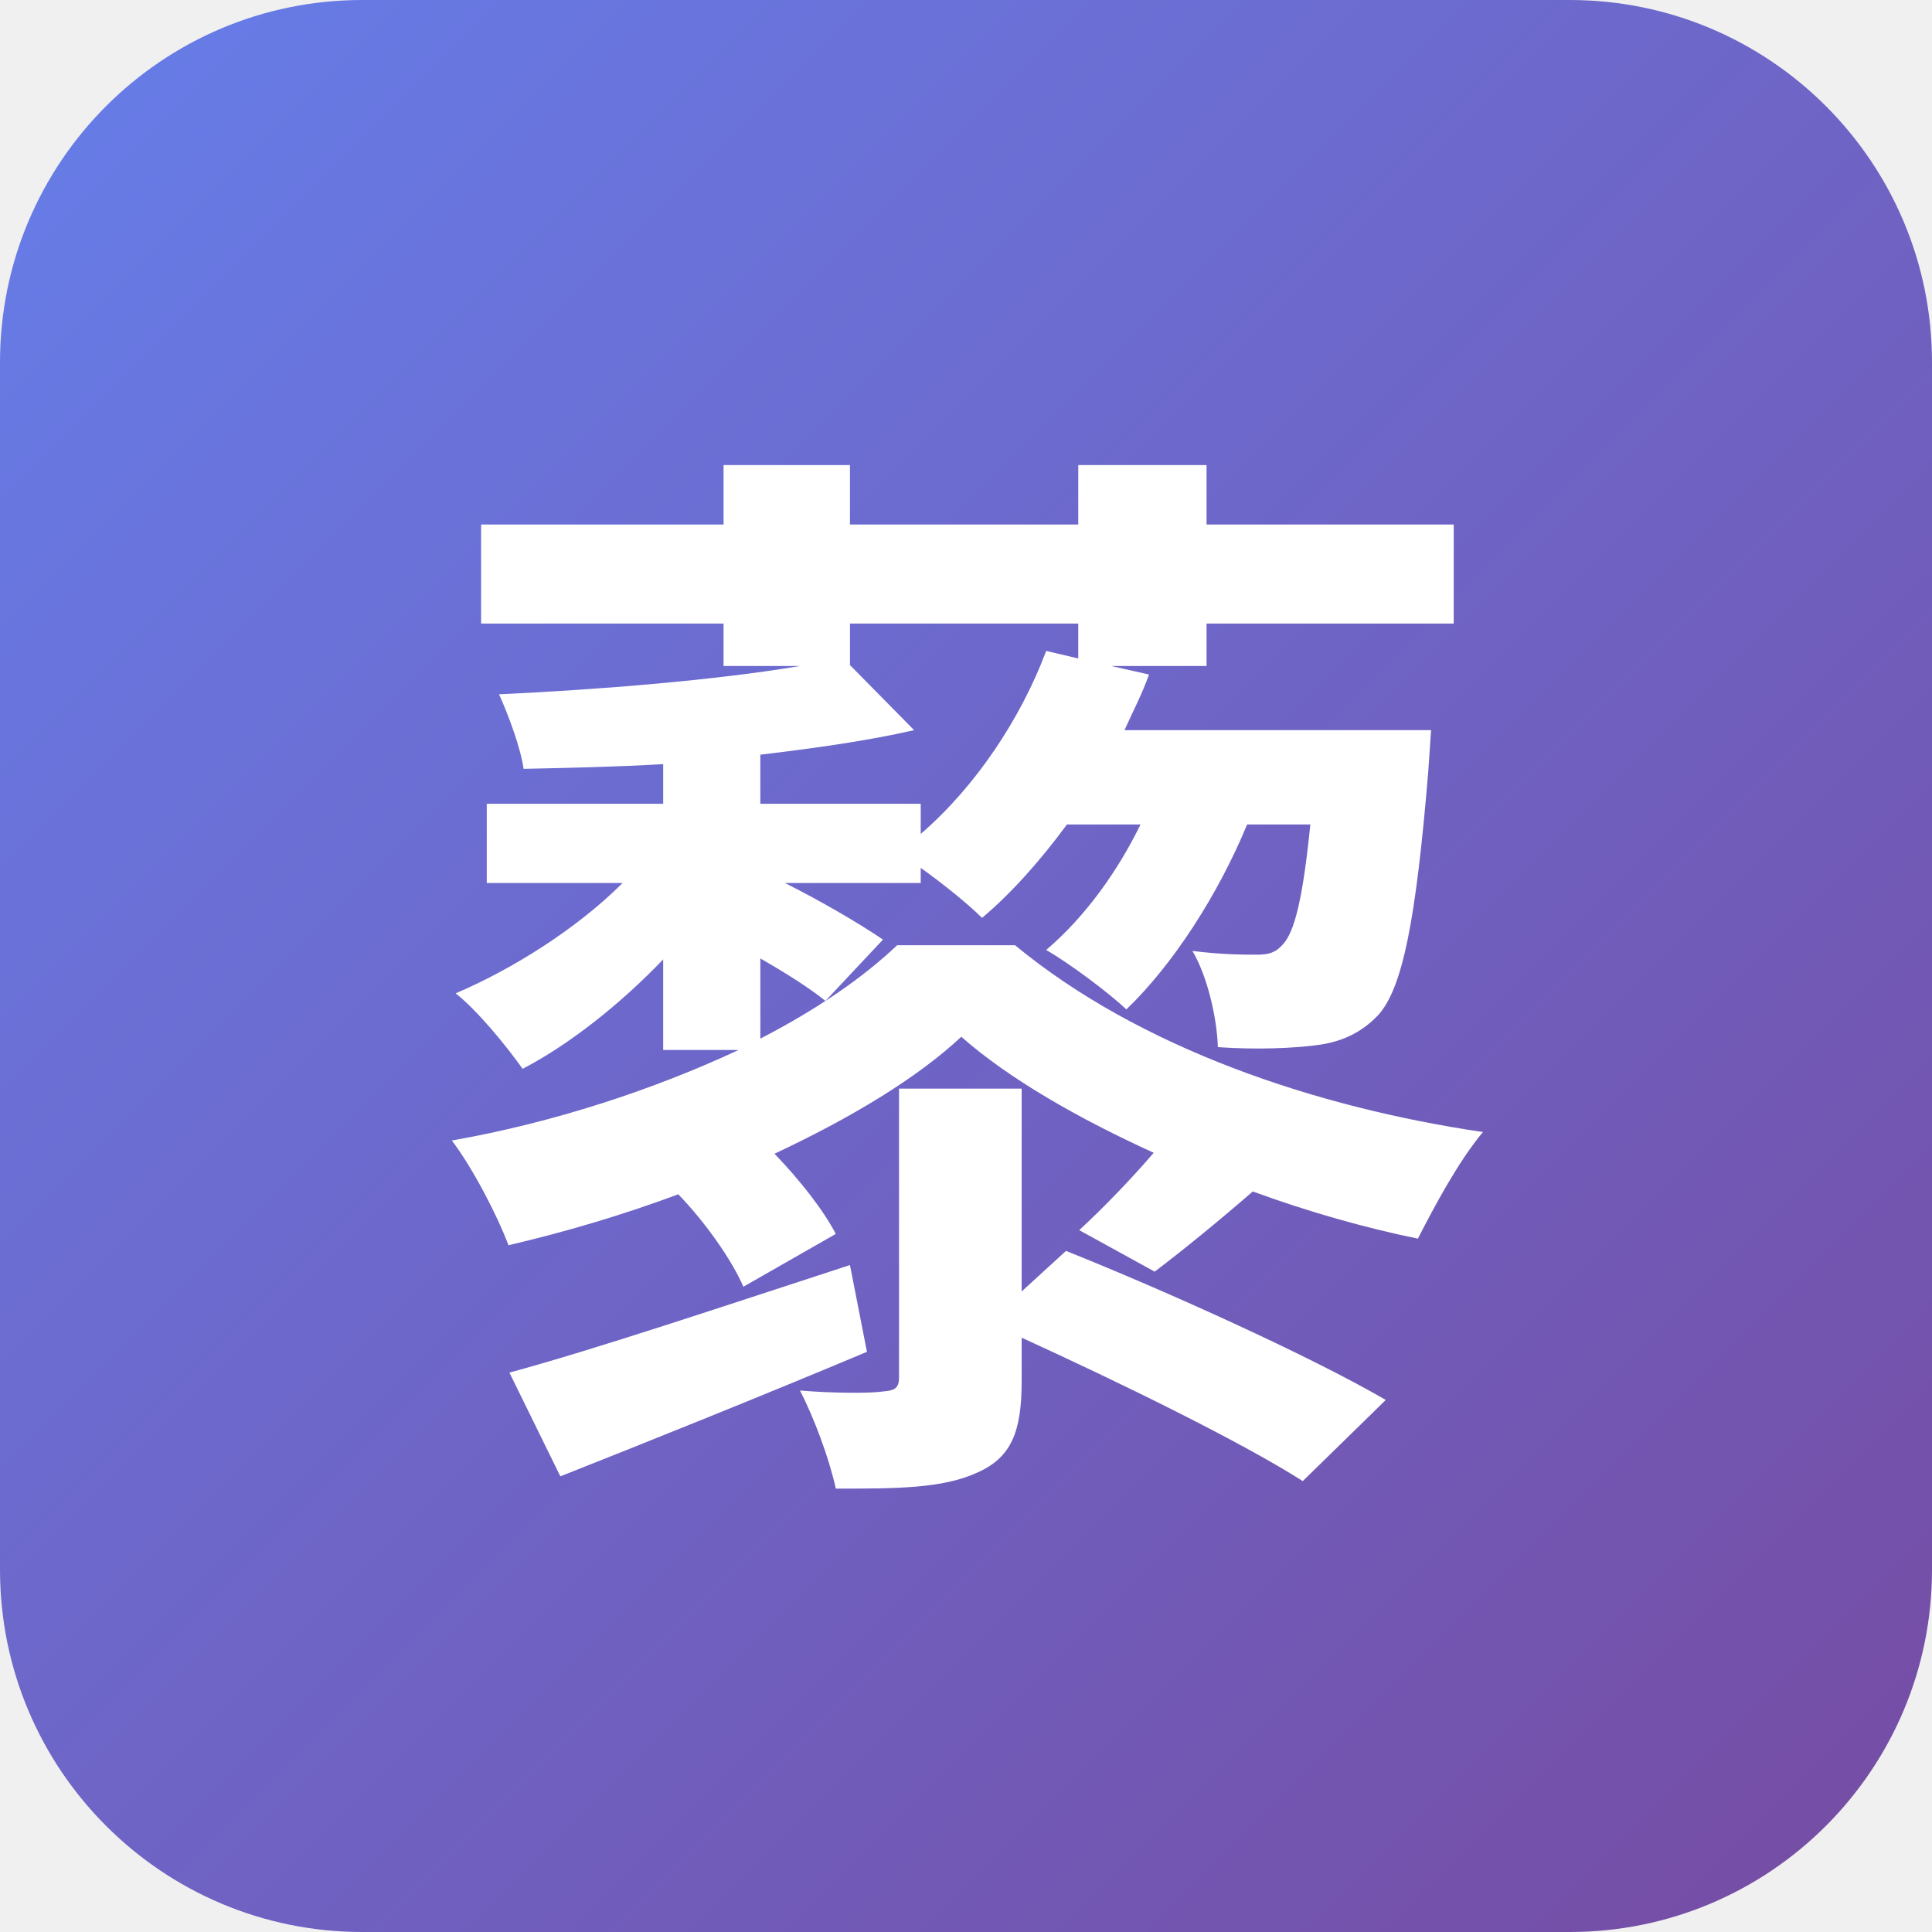
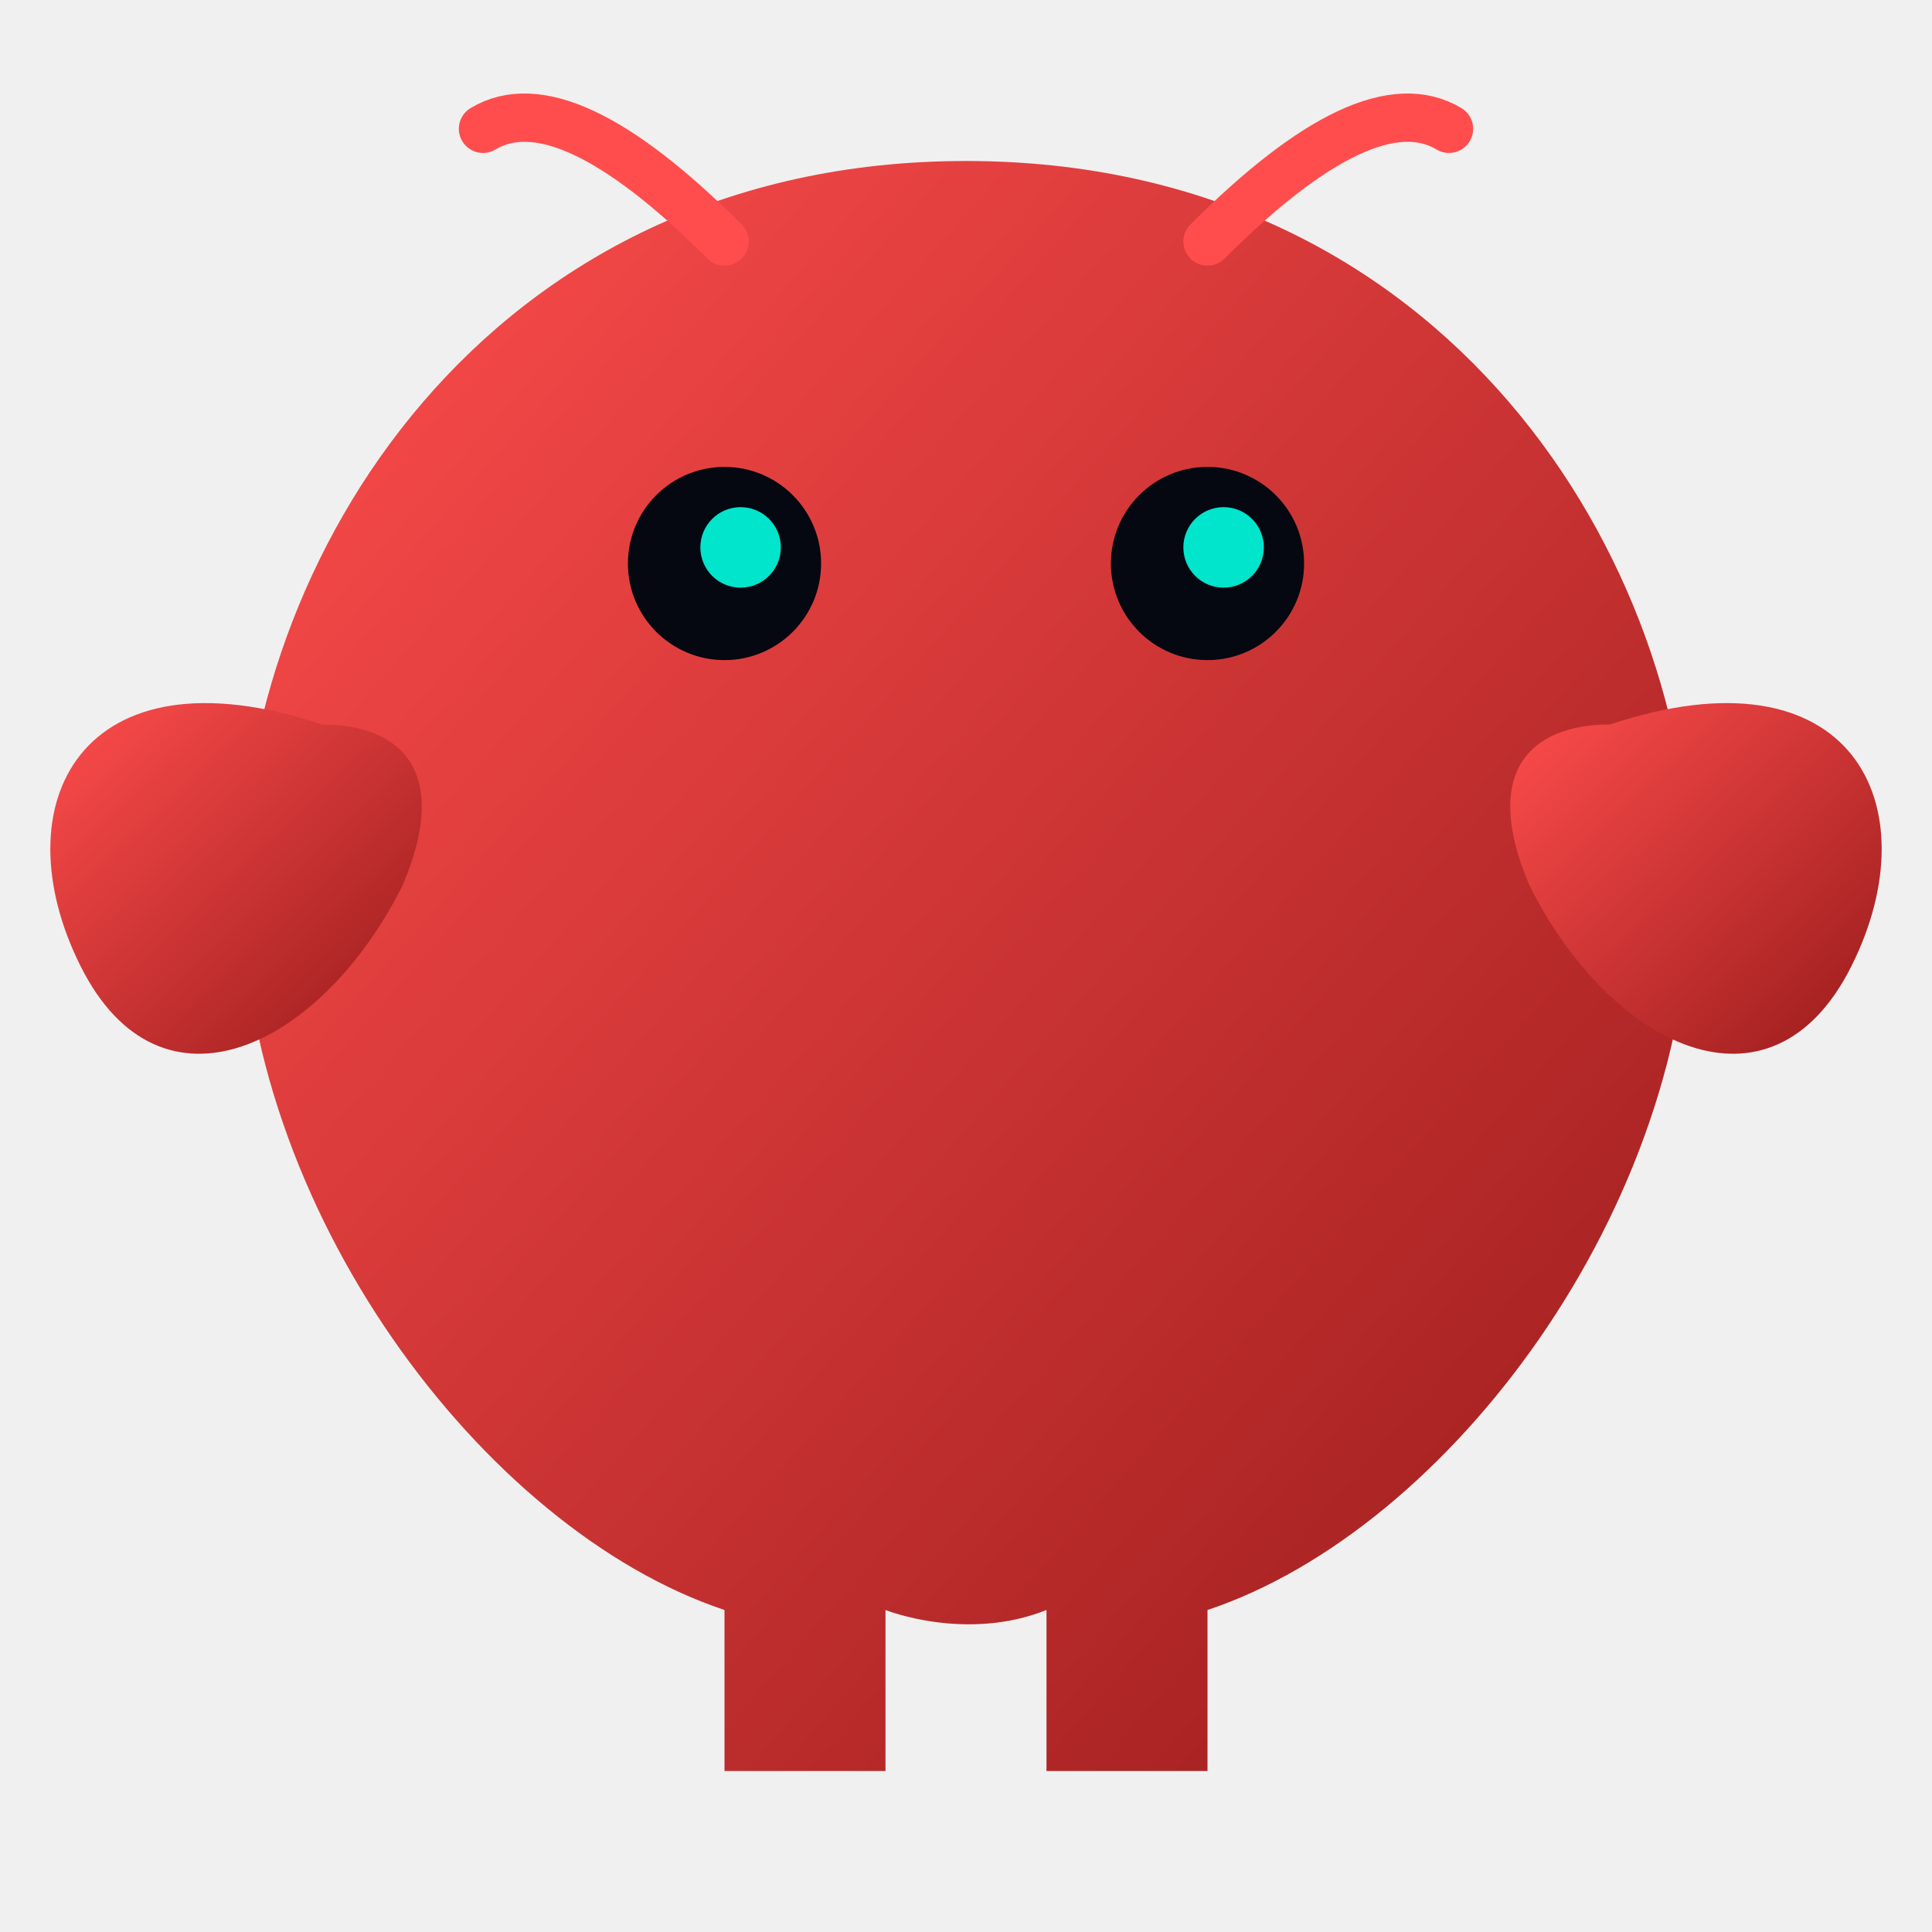
- <svg xmlns="http://www.w3.org/2000/svg" viewBox="0 0 32 32">
+ <svg xmlns="http://www.w3.org/2000/svg" viewBox="0 0 120 120" fill="none">
  <defs>
-     <linearGradient id="faviconGrad" x1="0%" y1="0%" x2="100%" y2="100%">
-       <stop offset="0%" style="stop-color:#667eea;stop-opacity:1" />
-       <stop offset="100%" style="stop-color:#764ba2;stop-opacity:1" />
+     <linearGradient id="lobster-gradient" x1="0%" y1="0%" x2="100%" y2="100%">
+       <stop offset="0%" stop-color="#ff4d4d" />
+       <stop offset="100%" stop-color="#991b1b" />
    </linearGradient>
  </defs>
-   <rect width="32" height="32" rx="6" fill="url(#faviconGrad)" />
-   <text x="16" y="23" font-family="Arial, sans-serif" font-size="18" font-weight="bold" fill="white" text-anchor="middle">藜</text>
+   <path d="M60 10 C30 10 15 35 15 55 C15 75 30 95 45 100 L45 110 L55 110 L55 100 C55 100 60 102 65 100 L65 110 L75 110 L75 100 C90 95 105 75 105 55 C105 35 90 10 60 10Z" fill="url(#lobster-gradient)" />
+   <path d="M20 45 C5 40 0 50 5 60 C10 70 20 65 25 55 C28 48 25 45 20 45Z" fill="url(#lobster-gradient)" />
+   <path d="M100 45 C115 40 120 50 115 60 C110 70 100 65 95 55 C92 48 95 45 100 45Z" fill="url(#lobster-gradient)" />
+   <path d="M45 15 Q35 5 30 8" stroke="#ff4d4d" stroke-width="3" stroke-linecap="round" />
+   <path d="M75 15 Q85 5 90 8" stroke="#ff4d4d" stroke-width="3" stroke-linecap="round" />
+   <circle cx="45" cy="35" r="6" fill="#050810" />
+   <circle cx="75" cy="35" r="6" fill="#050810" />
+   <circle cx="46" cy="34" r="2.5" fill="#00e5cc" />
+   <circle cx="76" cy="34" r="2.5" fill="#00e5cc" />
</svg>
